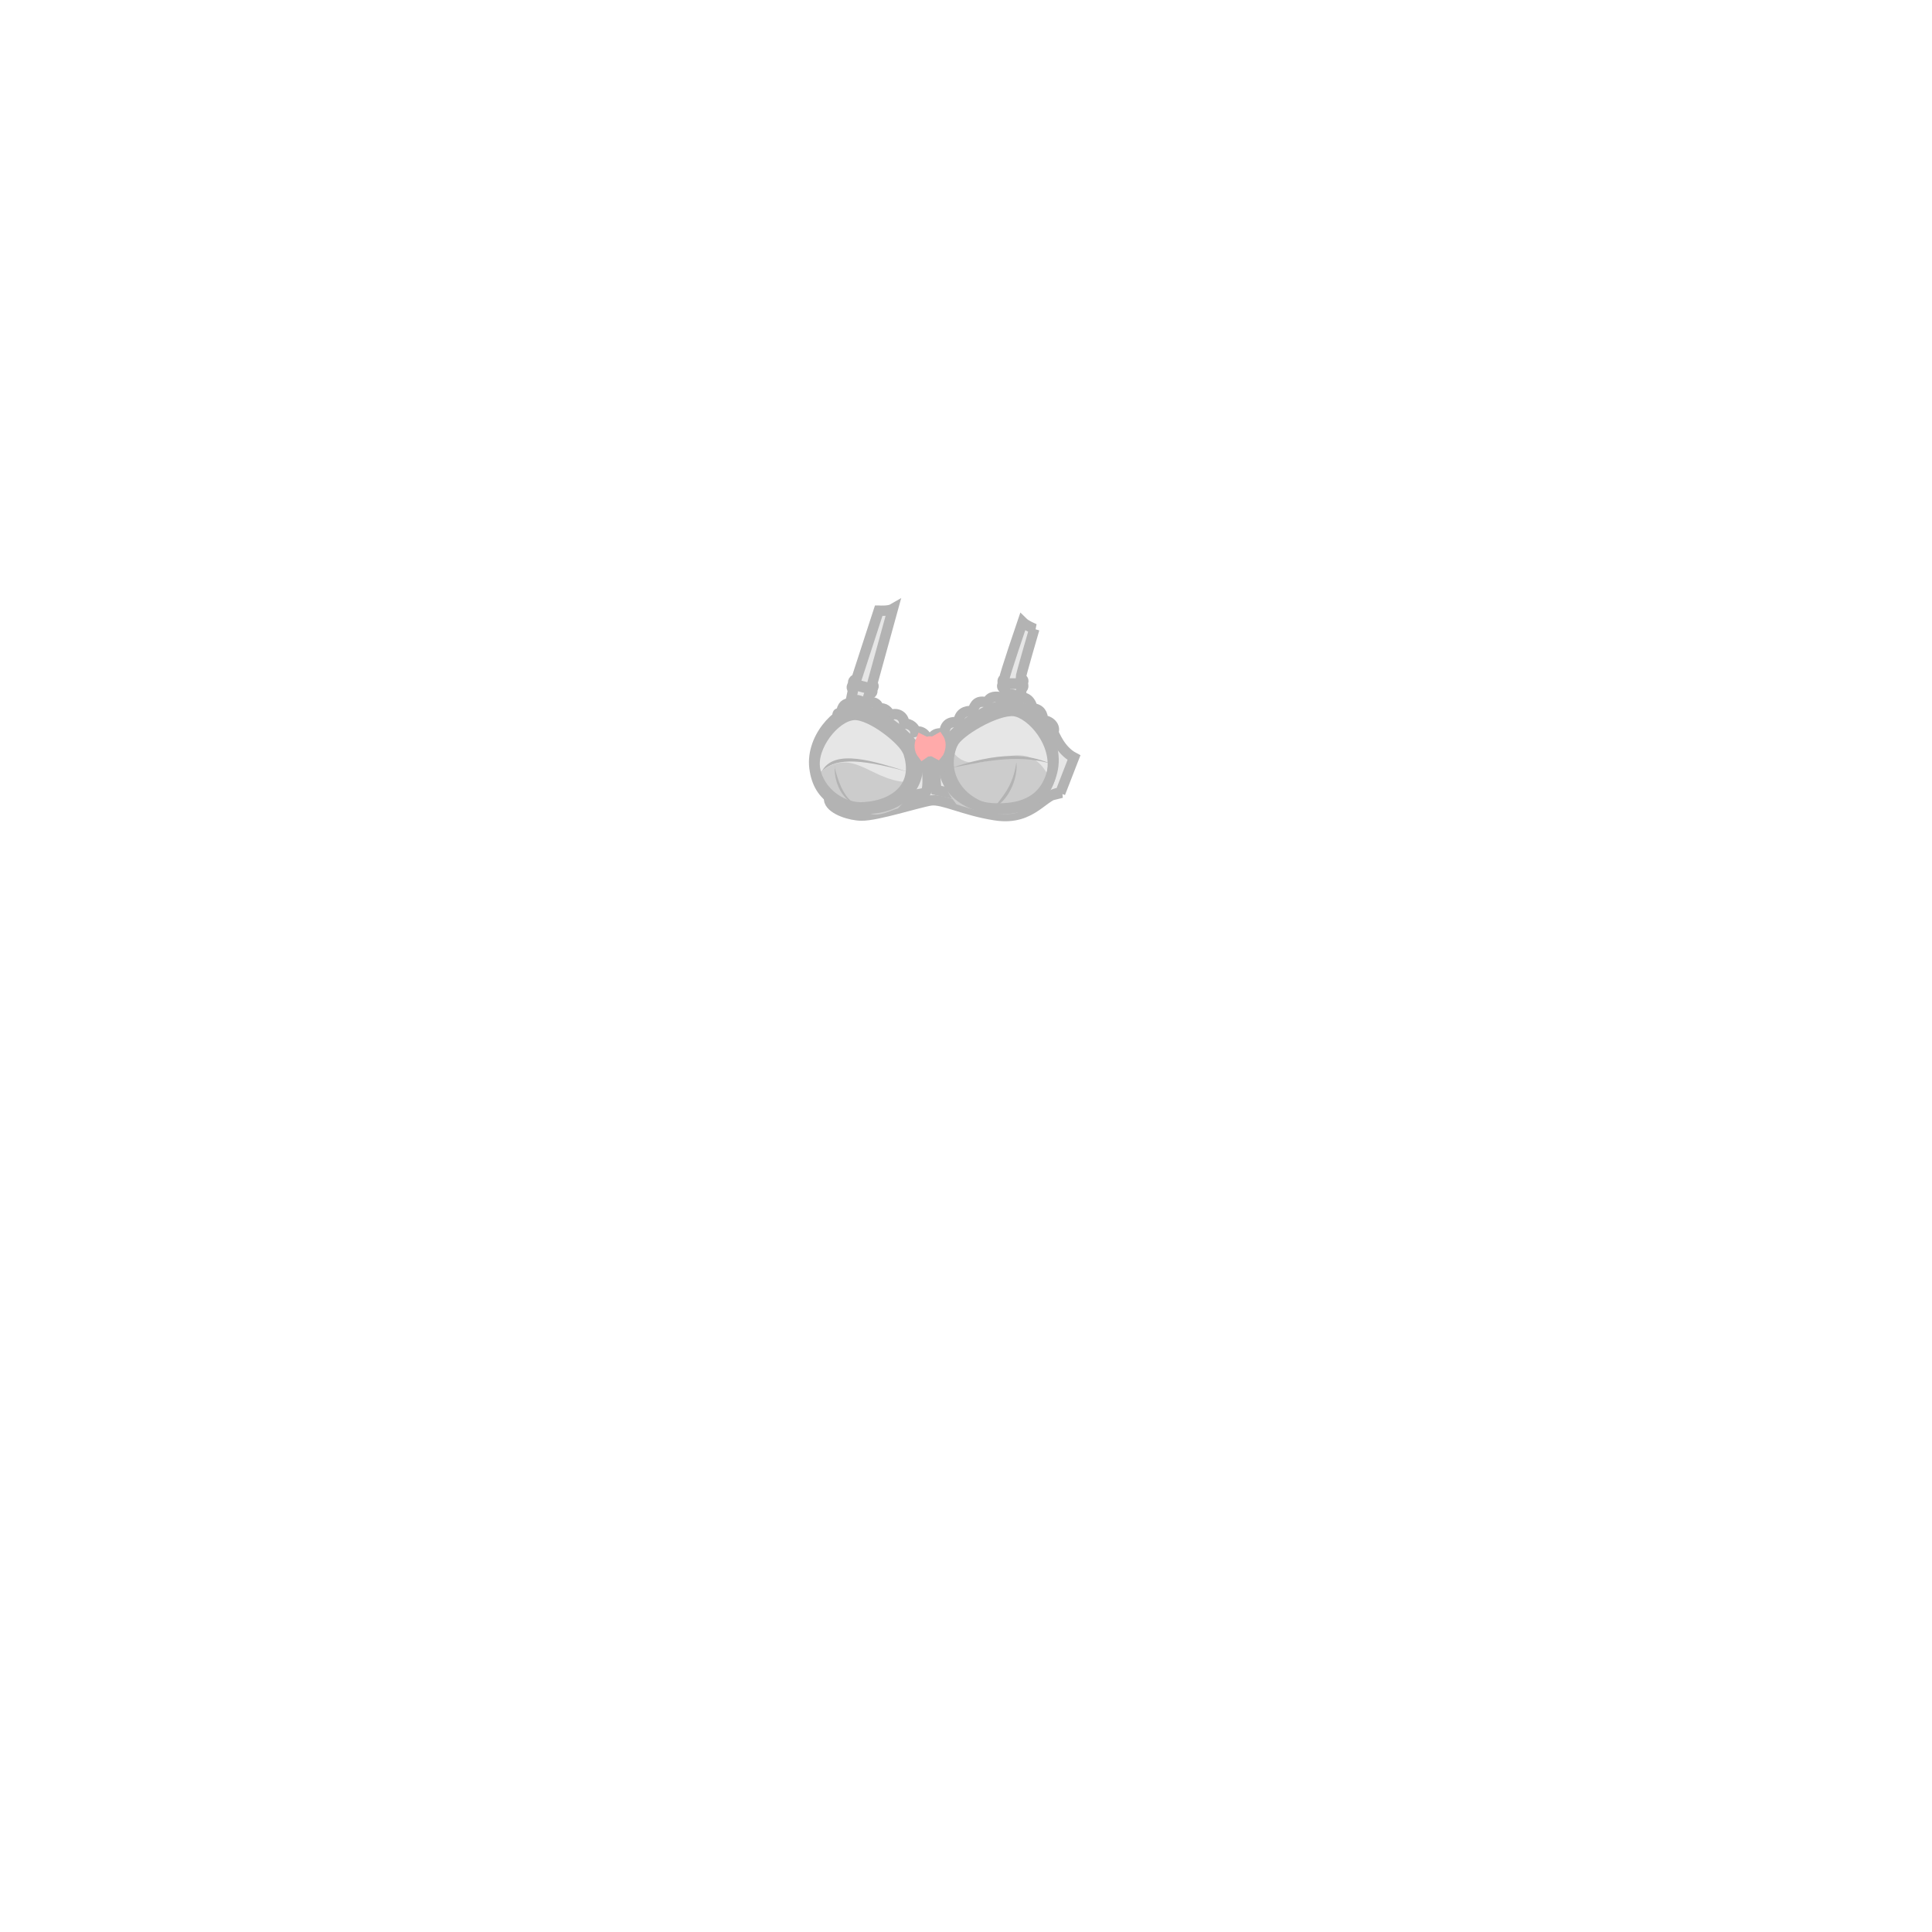
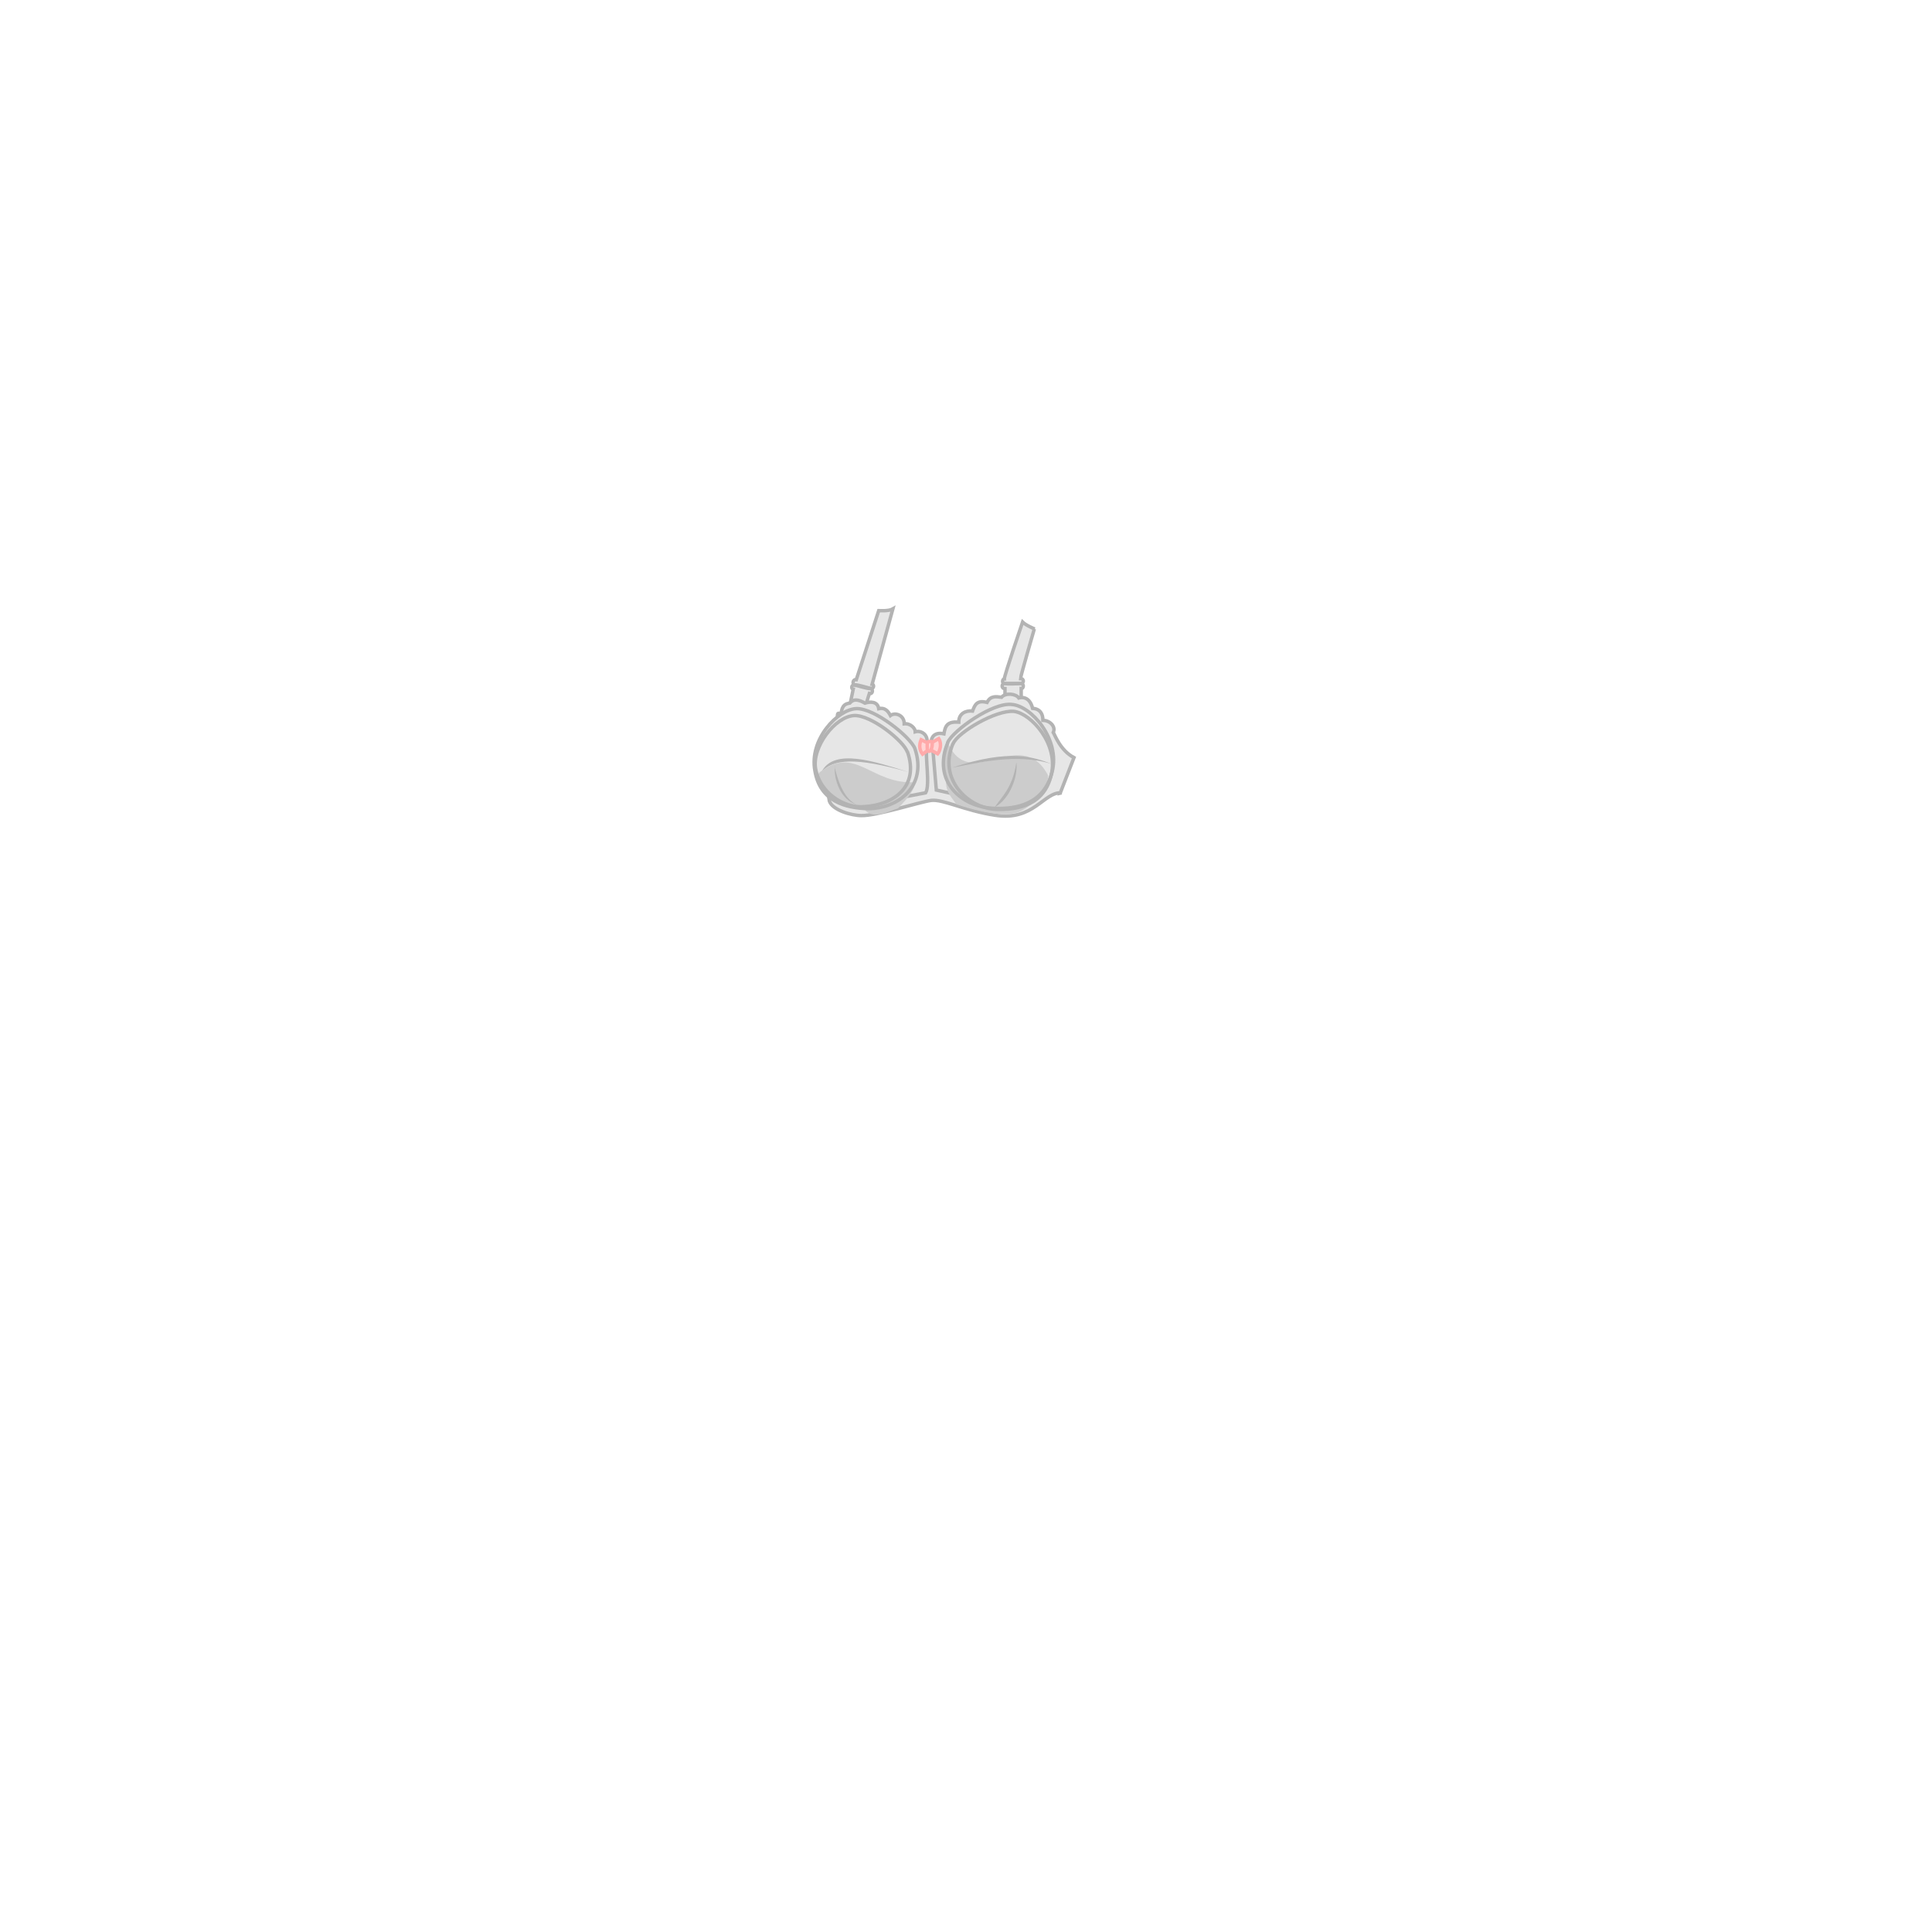
<svg xmlns="http://www.w3.org/2000/svg" id="bra_bow" width="560" height="560">
  <g id="layer1">
    <g id="g3455-0" style="display:inline;enable-background:new">
      <g id="g3430-8">
        <g id="g3402-9">
-           <path id="path3161-0-1" d="M291.3 202v-2.4c-1.2 0-1-1.6 0-1.5 1 .3 4 0 4.7 0 1 .2.6 1.6 0 1.5v4.2c-1-1-4.7-1.6-4.7-1.6z" style="fill:#e6e6e6;stroke:#b3b3b3;stroke-width:2.999px;stroke-linecap:butt;stroke-linejoin:miter;stroke-opacity:1" />
-           <path id="path3161-1-9-3" d="M299.8 182.3s-4 13.7-4 14.4c1.2 0 1 1.5 0 1.4h-4.7c-.8 0-.5-1.4 0-1.3 0-1 5.3-16.5 5.3-16.5 1 1 3.5 2 3.5 2z" style="fill:#e6e6e6;stroke:#b3b3b3;stroke-width:2.999px;stroke-linecap:butt;stroke-linejoin:miter;stroke-opacity:1" />
+           <path id="path3161-0-1" d="M291.3 202v-2.4c-1.2 0-1-1.6 0-1.5 1 .3 4 0 4.7 0 1 .2.6 1.6 0 1.5v4.2c-1-1-4.7-1.6-4.7-1.6z" style="fill:#e6e6e6;stroke:#b3b3b3;stroke-width:1px;stroke-linecap:butt;stroke-linejoin:miter;stroke-opacity:1" />
+           <path id="path3161-1-9-3" d="M299.8 182.3s-4 13.7-4 14.4c1.2 0 1 1.5 0 1.4h-4.7c-.8 0-.5-1.4 0-1.3 0-1 5.3-16.5 5.3-16.5 1 1 3.5 2 3.5 2z" style="fill:#e6e6e6;stroke:#b3b3b3;stroke-width:1px;stroke-linecap:butt;stroke-linejoin:miter;stroke-opacity:1" />
        </g>
        <g id="g3202-0-4" style="fill:#e6e6e6;stroke:#b3b3b3;stroke-width:2.999">
-           <path id="path3161-6-0-7" d="M251 204.2l1-3.2c1 .3 1.2-1.3.3-1.4-1.2 0-4-1-4.6-1-1-.3-1 1.2-.4 1.2l-1 4.8c1-.7 4.8-.4 4.8-.4z" style="fill:#e6e6e6;stroke:#b3b3b3;stroke-width:2.999px;stroke-linecap:butt;stroke-linejoin:miter;stroke-opacity:1" />
-           <path id="path3161-1-8-6-4" d="M254.7 177l-6.5 20c-1-.2-1.3 1.4-.4 1.5 1.2 0 4 1 4.6 1 1 .3 1-1.2.4-1.2l6-21.8c-1.2.7-4 .5-4 .5z" style="fill:#e6e6e6;stroke:#b3b3b3;stroke-width:2.999px;stroke-linecap:butt;stroke-linejoin:miter;stroke-opacity:1" />
+           <path id="path3161-6-0-7" d="M251 204.2l1-3.2c1 .3 1.2-1.3.3-1.4-1.2 0-4-1-4.6-1-1-.3-1 1.2-.4 1.2l-1 4.8c1-.7 4.8-.4 4.8-.4z" style="fill:#e6e6e6;stroke:#b3b3b3;stroke-width:1px;stroke-linecap:butt;stroke-linejoin:miter;stroke-opacity:1" />
+           <path id="path3161-1-8-6-4" d="M254.7 177l-6.5 20c-1-.2-1.3 1.4-.4 1.5 1.2 0 4 1 4.6 1 1 .3 1-1.2.4-1.2l6-21.8c-1.2.7-4 .5-4 .5z" style="fill:#e6e6e6;stroke:#b3b3b3;stroke-width:1px;stroke-linecap:butt;stroke-linejoin:miter;stroke-opacity:1" />
        </g>
        <g id="g3425-6">
-           <path id="path2987-79-3" d="M307.7 229.8c-5.2-.3-8 8.3-19.3 6.5-9-1.4-15-4.7-18.5-4.3-3.5.5-15.8 4.5-20.2 4.4-3 0-8.4-1.6-9.3-4.2-1.8-9.3 2.4-21 2.4-23.2-.2-2.8 0-2.2 1-2.2.3-2.5 1.3-2.8 2.5-3 1-1.2 2.3-1.2 4.4 0 1.6-.5 3.7-.5 4 1.6 1.8-.4 2.7.7 3.4 2 1.3-1 4-.2 4 2.4 1.8-.2 3.2 1.3 3.2 2.3 1.8-.5 4 1 3.3 3.6.3 1.3 1 .8 1.3-.6 0-1.4 1-3 3.7-2.4.4-2.4 1-3.6 4.3-3.4 0-2.5 2-3.4 4-3.2.7-2 1.4-3.2 4.2-2.5 1-2 2.6-1.7 4.2-1.5 1.2-1.4 4.2-1 5 .2 1-.3 3.2-.3 4 3 2.2.2 3 1.6 3 3.5 2 0 3.8 1.8 3 3.5.4.6 2 5.2 6 7.3l-4 10.3z" style="fill:#e6e6e6;stroke:#b3b3b3;stroke-width:2.999px;stroke-linecap:butt;stroke-linejoin:miter;stroke-opacity:1" />
-           <path id="path3157-6-6" d="M270.2 215l1.2 14 5.8 1.3" style="fill:none;stroke:#b3b3b3;stroke-width:2.999px;stroke-linecap:butt;stroke-linejoin:miter;stroke-opacity:1" />
-           <path id="path3159-5-5" d="M268.7 216c-.7 3 1 11.5-.4 13.8L262 231" style="fill:none;stroke:#b3b3b3;stroke-width:2.999px;stroke-linecap:butt;stroke-linejoin:miter;stroke-opacity:1" />
+           <path id="path2987-79-3" d="M307.7 229.8c-5.2-.3-8 8.3-19.3 6.5-9-1.4-15-4.7-18.5-4.3-3.5.5-15.8 4.5-20.2 4.4-3 0-8.4-1.6-9.3-4.2-1.8-9.3 2.4-21 2.4-23.2-.2-2.8 0-2.2 1-2.2.3-2.5 1.3-2.8 2.5-3 1-1.2 2.3-1.2 4.4 0 1.6-.5 3.7-.5 4 1.6 1.8-.4 2.7.7 3.4 2 1.3-1 4-.2 4 2.4 1.8-.2 3.2 1.3 3.2 2.3 1.8-.5 4 1 3.3 3.6.3 1.3 1 .8 1.3-.6 0-1.4 1-3 3.7-2.4.4-2.4 1-3.6 4.3-3.4 0-2.5 2-3.4 4-3.2.7-2 1.4-3.2 4.2-2.5 1-2 2.6-1.7 4.2-1.5 1.2-1.4 4.2-1 5 .2 1-.3 3.2-.3 4 3 2.2.2 3 1.6 3 3.5 2 0 3.8 1.8 3 3.5.4.6 2 5.2 6 7.3l-4 10.3z" style="fill:#e6e6e6;stroke:#b3b3b3;stroke-width:1px;stroke-linecap:butt;stroke-linejoin:miter;stroke-opacity:1" />
+           <path id="path3157-6-6" d="M270.2 215l1.2 14 5.8 1.3" style="fill:none;stroke:#b3b3b3;stroke-width:1px;stroke-linecap:butt;stroke-linejoin:miter;stroke-opacity:1" />
+           <path id="path3159-5-5" d="M268.7 216c-.7 3 1 11.5-.4 13.8L262 231" style="fill:none;stroke:#b3b3b3;stroke-width:1px;stroke-linecap:butt;stroke-linejoin:miter;stroke-opacity:1" />
        </g>
        <g id="g3418-2">
          <path id="path3009-8-8" d="M274.7 214.8c-3 4.2-1 10.6-.5 11.7 0 3.2 1.7 4.7 3 6.6 2.8 1 11.7 3.8 17 2.6 5-1 10.7-9 9.4-11.3-8-14.4-22.8 6-29-9.5z" style="fill:#cccccc;stroke:none" />
          <path id="path3011-6-1" d="M305 221.5c-5.2-2-12.2-4.6-29 1 7-1.2 18.5-4.4 29-1z" style="fill:#b3b3b3;stroke:none" />
          <path id="path3076-0-0" d="M294.6 221c.5 3.7-1.6 10.4-6.3 13 2-3 5.2-5.6 6.3-13z" style="fill:#b3b3b3;stroke:none" />
-           <path id="path2989-3-1-3" d="M274.7 215.2c1.5-3.4 13-11.7 18.6-11 5.6.4 14 10 11.7 19.4-2.3 9.5-10.3 11-17 10.7-9.5-.4-17.8-8-13.3-19z" style="fill:none;stroke:#b3b3b3;stroke-width:2.999px;stroke-linecap:butt;stroke-linejoin:miter;stroke-opacity:1" />
-           <path id="path2989-1-19-3-1" d="M276.3 215.5c1.3-3.2 12.4-9.8 17.6-9.3 5 .6 13 9.5 10.8 18.4-2 8.8-9.7 10.2-16 10-8.2-.4-16.8-8.7-12.5-19z" style="fill:none;stroke:#b3b3b3;stroke-width:2.807px;stroke-linecap:butt;stroke-linejoin:miter;stroke-opacity:1" />
+           <path id="path2989-3-1-3" d="M274.7 215.2c1.5-3.4 13-11.7 18.6-11 5.6.4 14 10 11.7 19.4-2.3 9.5-10.3 11-17 10.7-9.5-.4-17.8-8-13.3-19z" style="fill:none;stroke:#b3b3b3;stroke-width:1px;stroke-linecap:butt;stroke-linejoin:miter;stroke-opacity:1" />
+           <path id="path2989-1-19-3-1" d="M276.3 215.5c1.3-3.2 12.4-9.8 17.6-9.3 5 .6 13 9.5 10.8 18.4-2 8.8-9.7 10.2-16 10-8.2-.4-16.8-8.7-12.5-19z" style="fill:none;stroke:#b3b3b3;stroke-width:1px;stroke-linecap:butt;stroke-linejoin:miter;stroke-opacity:1" />
        </g>
        <g id="g3410-5">
          <path id="path2989-8-0-5" d="M265.2 217c-1.2-3.3-11.7-11.8-17-11.6-5.3.2-13.7 8.8-12 18 1.5 9 9 10.8 15.3 11 9 0 17.3-6.6 13.7-17.4z" style="fill:#e6e6e6;stroke:none" />
          <path id="path3011-45-6-2" d="M238 223.8c3.6-3.8 9.8-4.4 25.4 0-9.6-3-21.8-7.2-25.3 0z" style="fill:#b3b3b3;stroke:none" />
          <path id="path3009-2-8-2" d="M265.3 226.7c-.3 3-3.6 6-5 7.6-2.5.7-7.4 3.7-10 0H249c-7.7-1-13-8-11.6-10.3 10.7-8.4 15 3.6 28 2.7z" style="fill:#cccccc;stroke:none" />
          <path id="path3076-5-2-1" d="M242 222.2c-.4 3.5 1.6 9.7 6.3 11-1.7-.7-4.6-3-6.4-11z" style="fill:#b3b3b3;stroke:none" />
-           <path id="path2989-1-8-2-7" d="M263 218c-1-3.2-10.5-10.8-15.4-10.6-5.6.3-12.3 9.2-11.2 15.4 1.2 7 8.3 11.6 14.2 11 8.4-.5 16-5.8 12.4-16z" style="fill:none;stroke:#b3b3b3;stroke-width:2.659px;stroke-linecap:butt;stroke-linejoin:miter;stroke-opacity:1" />
-           <path id="path2989-8-0-8-4" d="M265.2 217c-1.2-3.3-11.7-11.8-17-11.6-5.3.2-13.7 8.8-12 18 1.5 9 9 10.8 15.3 11 9 0 17.3-6.6 13.7-17.4z" style="fill:none;stroke:#b3b3b3;stroke-width:2.999" />
+           <path id="path2989-1-8-2-7" d="M263 218c-1-3.2-10.5-10.8-15.4-10.6-5.6.3-12.3 9.2-11.2 15.4 1.2 7 8.3 11.6 14.2 11 8.4-.5 16-5.8 12.4-16z" style="fill:none;stroke:#b3b3b3;stroke-width:1px;stroke-linecap:butt;stroke-linejoin:miter;stroke-opacity:1" />
+           <path id="path2989-8-0-8-4" d="M265.2 217c-1.2-3.3-11.7-11.8-17-11.6-5.3.2-13.7 8.8-12 18 1.5 9 9 10.8 15.3 11 9 0 17.3-6.6 13.7-17.4z" style="fill:none;stroke:#b3b3b3;stroke-width:1px" />
        </g>
      </g>
      <g id="g3406-8">
-         <path id="path3096-4-2" d="M269.6 215.5l2.5-1.4c1 1.5.3 3.7-.3 4.4l-2.4-1.3-2 1.4c-1-1.3-1-2.8-.4-4.2l2.6 1.3z" style="fill:#ffd5d5;stroke:#ffaaaa;stroke-width:2.999px;stroke-linecap:butt;stroke-linejoin:miter;stroke-opacity:1" />
-         <path id="path3098-8-3" d="M269 215c-.4.4-.2 2-.2 2.5.2.2.5.5 1 0 .5-1.2.4-1.5.4-2.5-.7-.2-1.2 0-1.2 0z" style="fill:#ffd5d5;stroke:#ffaaaa;stroke-width:2.999px;stroke-linecap:butt;stroke-linejoin:miter;stroke-opacity:1" />
+         <path id="path3096-4-2" d="M269.6 215.5l2.5-1.4c1 1.5.3 3.7-.3 4.4l-2.4-1.3-2 1.4c-1-1.3-1-2.8-.4-4.2l2.6 1.3z" style="fill:#ffd5d5;stroke:#ffaaaa;stroke-width:1px;stroke-linecap:butt;stroke-linejoin:miter;stroke-opacity:1" />
+         <path id="path3098-8-3" d="M269 215c-.4.4-.2 2-.2 2.5.2.2.5.5 1 0 .5-1.2.4-1.5.4-2.5-.7-.2-1.2 0-1.2 0z" style="fill:#ffd5d5;stroke:#ffaaaa;stroke-width:1px;stroke-linecap:butt;stroke-linejoin:miter;stroke-opacity:1" />
      </g>
    </g>
  </g>
</svg>
